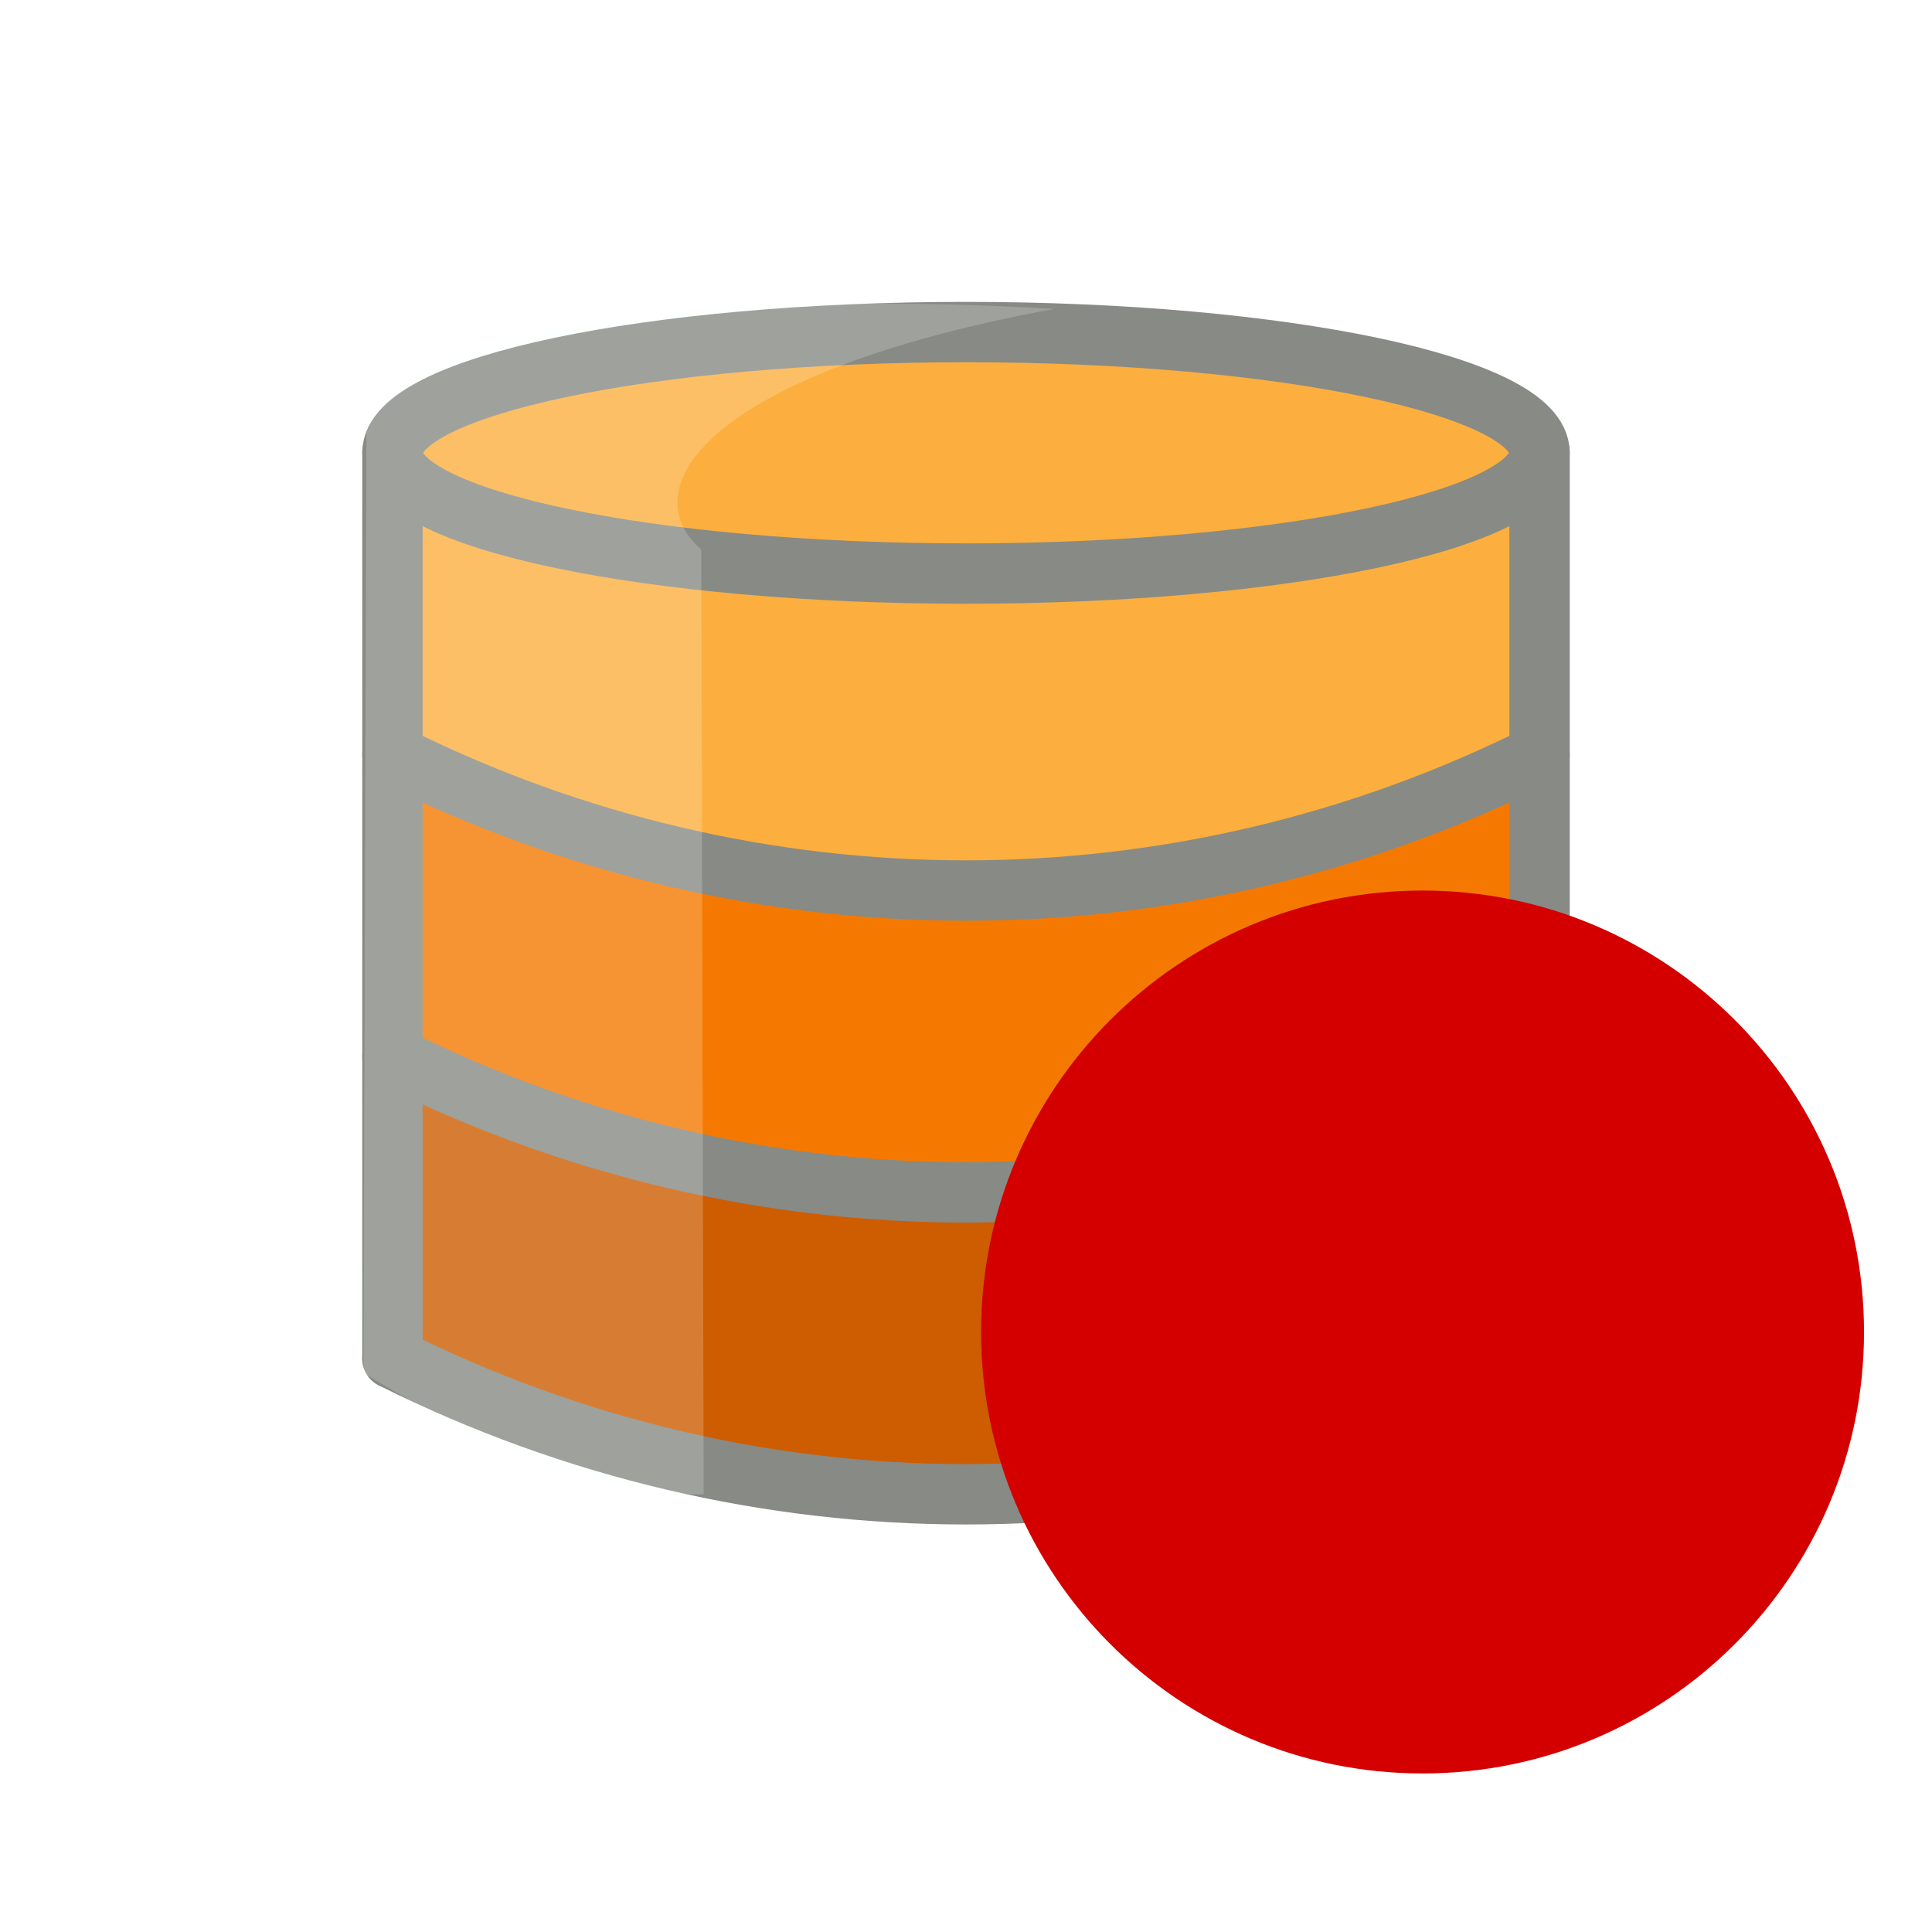
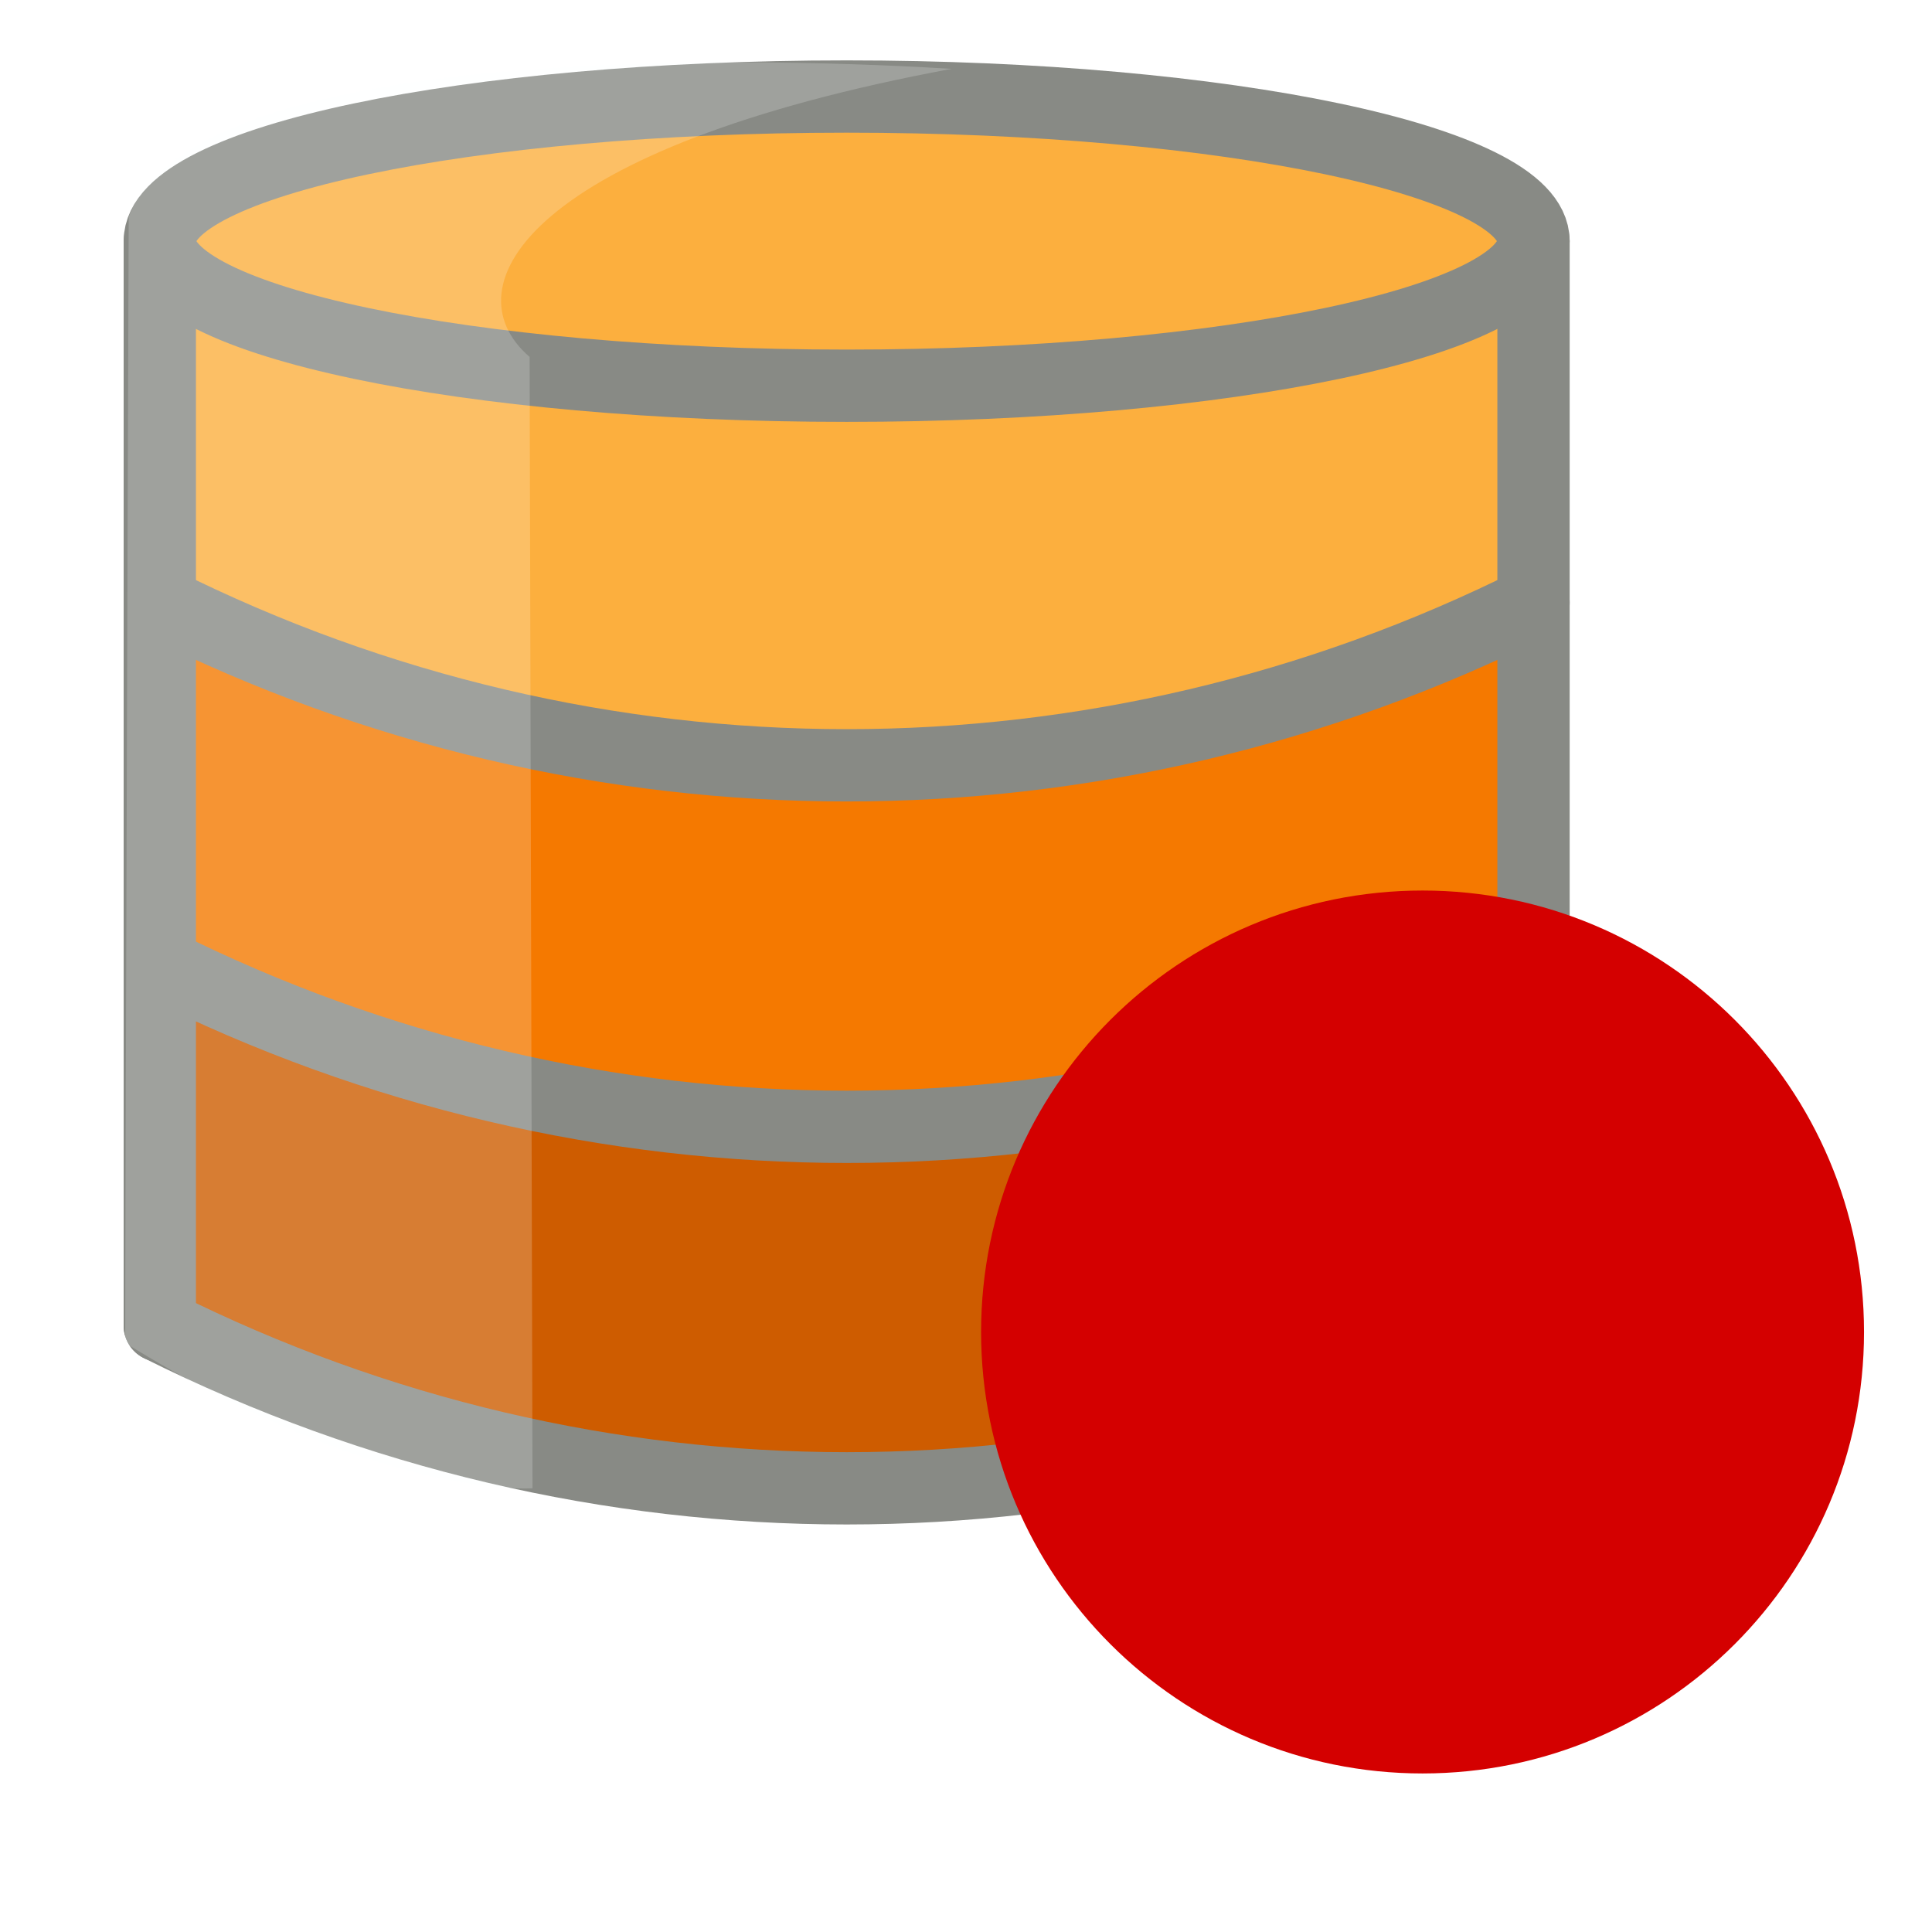
<svg xmlns="http://www.w3.org/2000/svg" version="1.1" width="32" height="32" id="svg5692">
  <defs id="defs5694">
    </defs>
-   <g id="layer2" style="display:inline">
-     <path d="m 6.5,17.5 c 6.812,2.891 15.515,2.376 19,0 l 0,5 -10,2 -9,-2 0,-5 z" id="path14788" style="color:#000000;fill:#ce5c00;fill-opacity:1;fill-rule:nonzero;stroke:none;stroke-width:1;marker:none;visibility:visible;display:inline;overflow:visible;enable-background:accumulate" />
-     <path d="m 6.5,7.5 c 6.812,2.891 15.515,2.376 19,0 l 0,5 -10,2 -9,-2 0,-5 z" id="path3121" style="color:#000000;fill:#fcaf3e;fill-opacity:1;fill-rule:nonzero;stroke:none;stroke-width:1;marker:none;visibility:visible;display:inline;overflow:visible;enable-background:accumulate" />
-     <path d="m 25.5,7.5 a 9.5,2 0 1 1 -19,0 9.5,2 0 1 1 19,0 z" id="path14757" style="color:#000000;fill:#fcaf3e;fill-opacity:1;fill-rule:nonzero;stroke:#888a85;stroke-width:1;stroke-linecap:square;stroke-linejoin:round;stroke-miterlimit:4;stroke-opacity:1;stroke-dasharray:none;stroke-dashoffset:0;marker:none;visibility:visible;display:inline;overflow:visible;enable-background:accumulate" />
-     <path d="m 6.5,12.5 c 6.812,2.891 15.515,2.376 19,0 l 0,5 -10,1 -9,-1 0,-5 z" id="path3119" style="color:#000000;fill:#f57900;fill-opacity:1;fill-rule:nonzero;stroke:none;stroke-width:1;marker:none;visibility:visible;display:inline;overflow:visible;enable-background:accumulate" />
-     <path d="m 6.5,7.5 0,15" id="path14767" style="color:#000000;fill:#729fcf;fill-opacity:0.784;fill-rule:nonzero;stroke:#888a85;stroke-width:1;stroke-linecap:round;stroke-linejoin:round;stroke-miterlimit:4;stroke-opacity:1;stroke-dasharray:none;stroke-dashoffset:0;marker:none;visibility:visible;display:inline;overflow:visible;enable-background:accumulate" />
-     <path d="m 25.5,7.5 0,15" id="path14786" style="color:#000000;fill:#729fcf;fill-opacity:0.784;fill-rule:nonzero;stroke:#888a85;stroke-width:1;stroke-linecap:round;stroke-linejoin:round;stroke-miterlimit:4;stroke-opacity:1;stroke-dasharray:none;stroke-dashoffset:0;marker:none;visibility:visible;display:inline;overflow:visible;enable-background:accumulate" />
+   <g id="layer2" style="display:inline" transform="matrix(1.197537,0,0,1.197537,-5.137218,-4.987685)">
+     <path d="m 6.5,17.5 c 6.812,2.891 15.515,2.376 19,0 v 5 l -10,2 -9,-2 z" id="path14788" style="color:#000000;display:inline;overflow:visible;visibility:visible;fill:#ce5c00;fill-opacity:1;fill-rule:nonzero;stroke:none;stroke-width:1;marker:none;enable-background:accumulate" />
+     <path d="m 6.5,7.5 c 6.812,2.891 15.515,2.376 19,0 v 5 l -10,2 -9,-2 z" id="path3121" style="color:#000000;display:inline;overflow:visible;visibility:visible;fill:#fcaf3e;fill-opacity:1;fill-rule:nonzero;stroke:none;stroke-width:1;marker:none;enable-background:accumulate" />
+     <path d="m 25.5,7.5 a 9.5,2 0 1 1 -19,0 9.5,2 0 1 1 19,0 z" id="path14757" style="color:#000000;display:inline;overflow:visible;visibility:visible;fill:#fcaf3e;fill-opacity:1;fill-rule:nonzero;stroke:#888a85;stroke-width:1;stroke-linecap:square;stroke-linejoin:round;stroke-miterlimit:4;stroke-dasharray:none;stroke-dashoffset:0;stroke-opacity:1;marker:none;enable-background:accumulate" />
+     <path d="m 6.5,12.5 c 6.812,2.891 15.515,2.376 19,0 v 5 l -10,1 -9,-1 z" id="path3119" style="color:#000000;display:inline;overflow:visible;visibility:visible;fill:#f57900;fill-opacity:1;fill-rule:nonzero;stroke:none;stroke-width:1;marker:none;enable-background:accumulate" />
+     <path d="m 6.5,7.5 v 15" id="path14767" style="color:#000000;display:inline;overflow:visible;visibility:visible;fill:#729fcf;fill-opacity:0.784;fill-rule:nonzero;stroke:#888a85;stroke-width:1;stroke-linecap:round;stroke-linejoin:round;stroke-miterlimit:4;stroke-dasharray:none;stroke-dashoffset:0;stroke-opacity:1;marker:none;enable-background:accumulate" />
+     <path d="m 25.5,7.5 v 15" id="path14786" style="color:#000000;display:inline;overflow:visible;visibility:visible;fill:#729fcf;fill-opacity:0.784;fill-rule:nonzero;stroke:#888a85;stroke-width:1;stroke-linecap:round;stroke-linejoin:round;stroke-miterlimit:4;stroke-dasharray:none;stroke-dashoffset:0;stroke-opacity:1;marker:none;enable-background:accumulate" />
    <path d="m 6.5,12.5 c 6,3 13,3 19,0" id="path14836" style="fill:#fcaf3e;stroke:#888a85;stroke-width:1px;stroke-linecap:round;stroke-linejoin:round;stroke-opacity:1" />
    <path d="m 6.5,17.5 c 6,3 13,3 19,0" id="path14838" style="fill:#f57900;stroke:#888a85;stroke-width:1px;stroke-linecap:round;stroke-linejoin:round;stroke-opacity:1" />
    <path d="m 6.5,22.5 c 6,3 13,3 19,0" id="path14840" style="fill:#ce5c00;stroke:#888a85;stroke-width:1px;stroke-linecap:round;stroke-linejoin:round;stroke-opacity:1" />
-     <path d="m 6.07,7.165 c 0,0 -0.048,13.574 -0.048,15.574 3.525,2.182 5.633,2.01 5.633,2.01 L 11.615,9.102 C 10.476,8.121 11.62,6.2 17.452,5.117 15.41,4.992 7.01,4.64 6.07,7.165 z" id="path13973-2" style="opacity:0.2;fill:#fcffff;fill-rule:evenodd;stroke:none;display:inline" />
+     <path d="m 6.07,7.165 c 0,0 -0.048,13.574 -0.048,15.574 3.525,2.182 5.633,2.01 5.633,2.01 L 11.615,9.102 C 10.476,8.121 11.62,6.2 17.452,5.117 15.41,4.992 7.01,4.64 6.07,7.165 Z" id="path13973-2" style="display:inline;opacity:0.2;fill:#fcffff;fill-rule:evenodd;stroke:none" />
  </g>
  <circle id="path3732" cx="23.562" cy="22.062" r="7.312" style="fill:#d40000;stroke-width:1.462" />
</svg>
